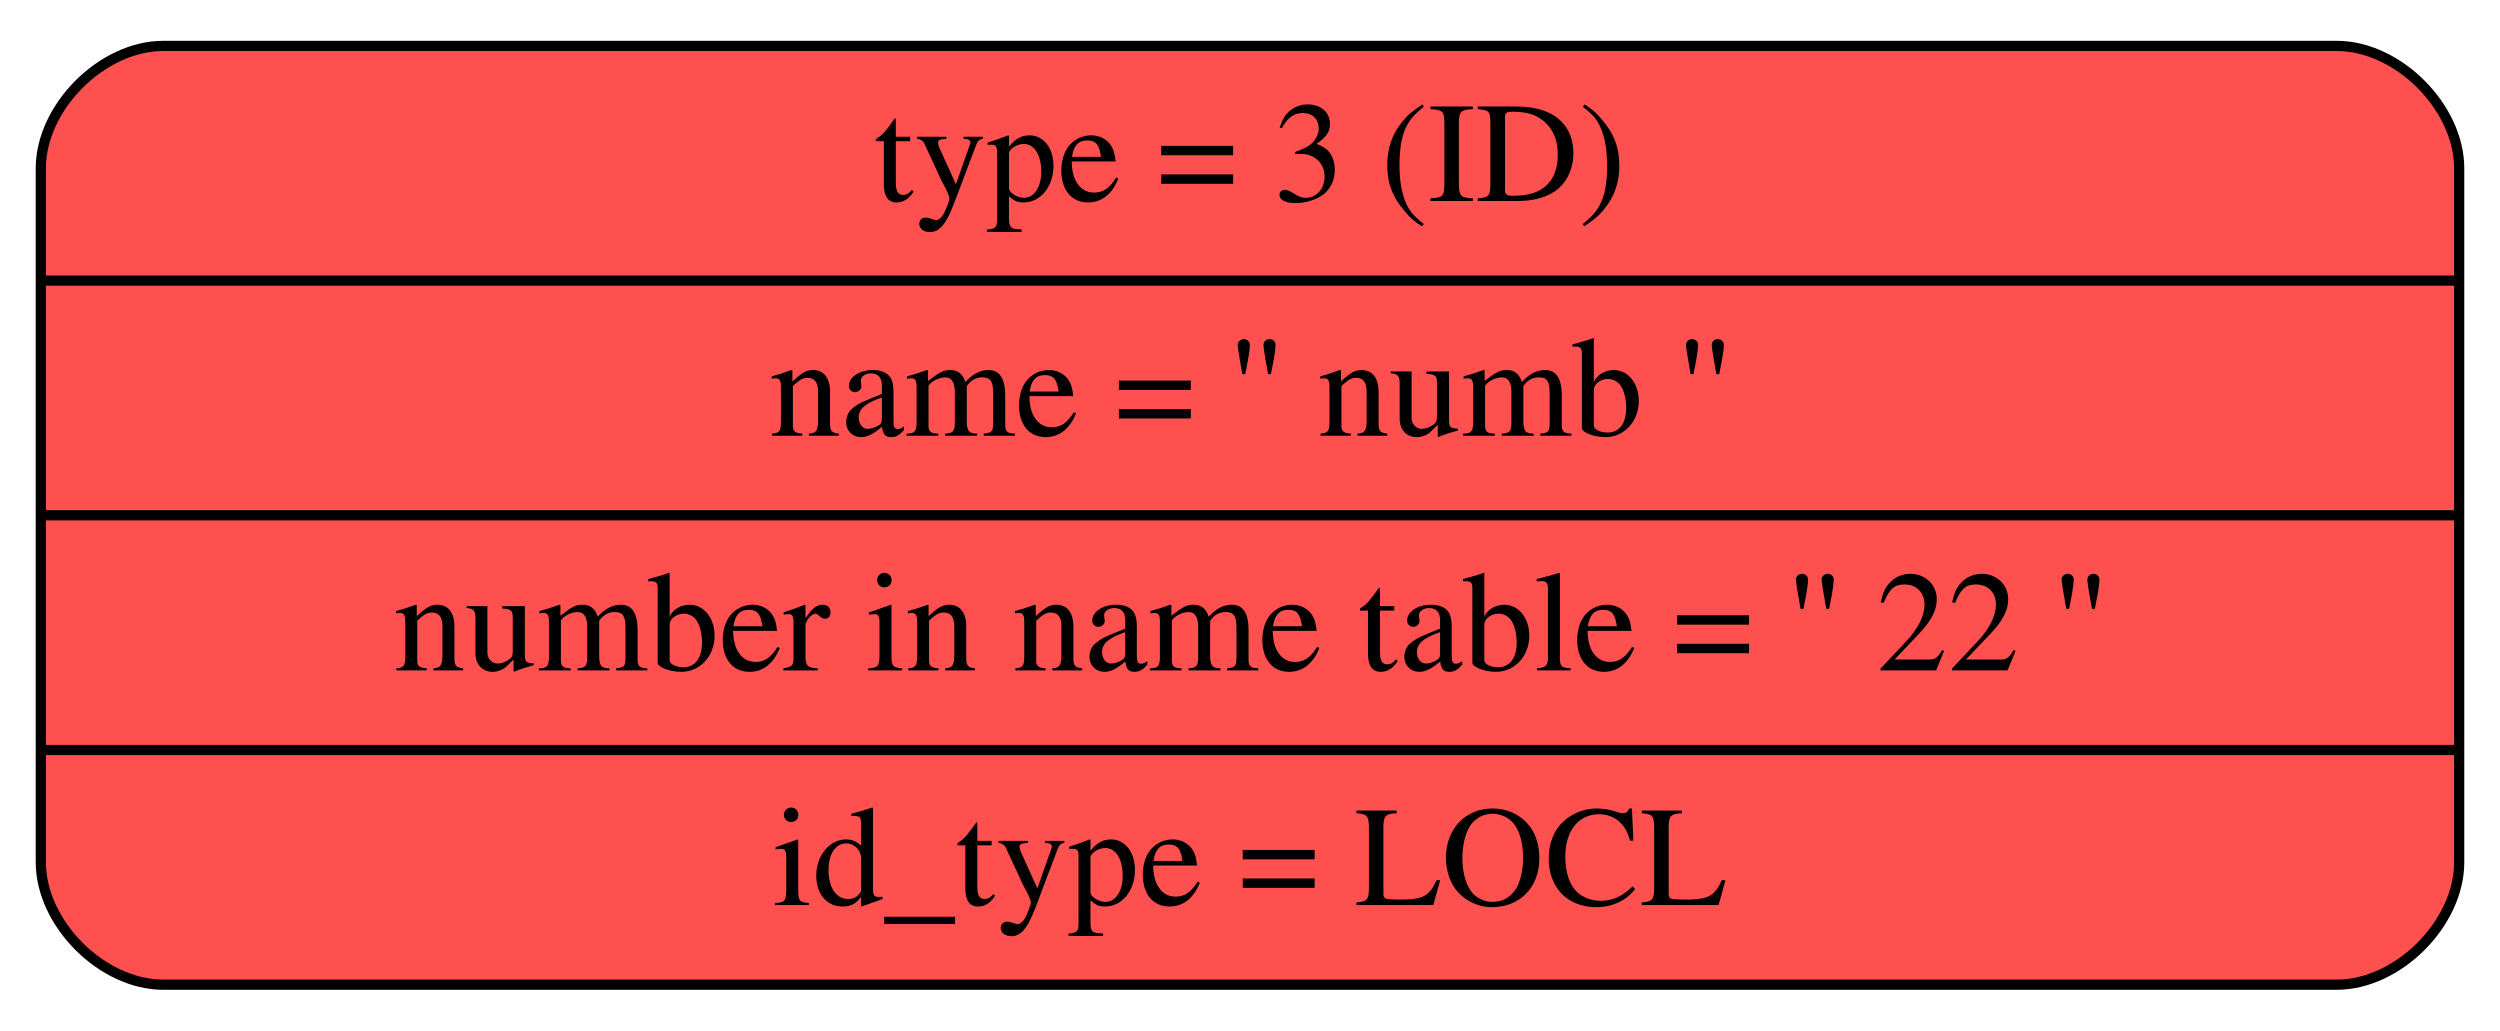
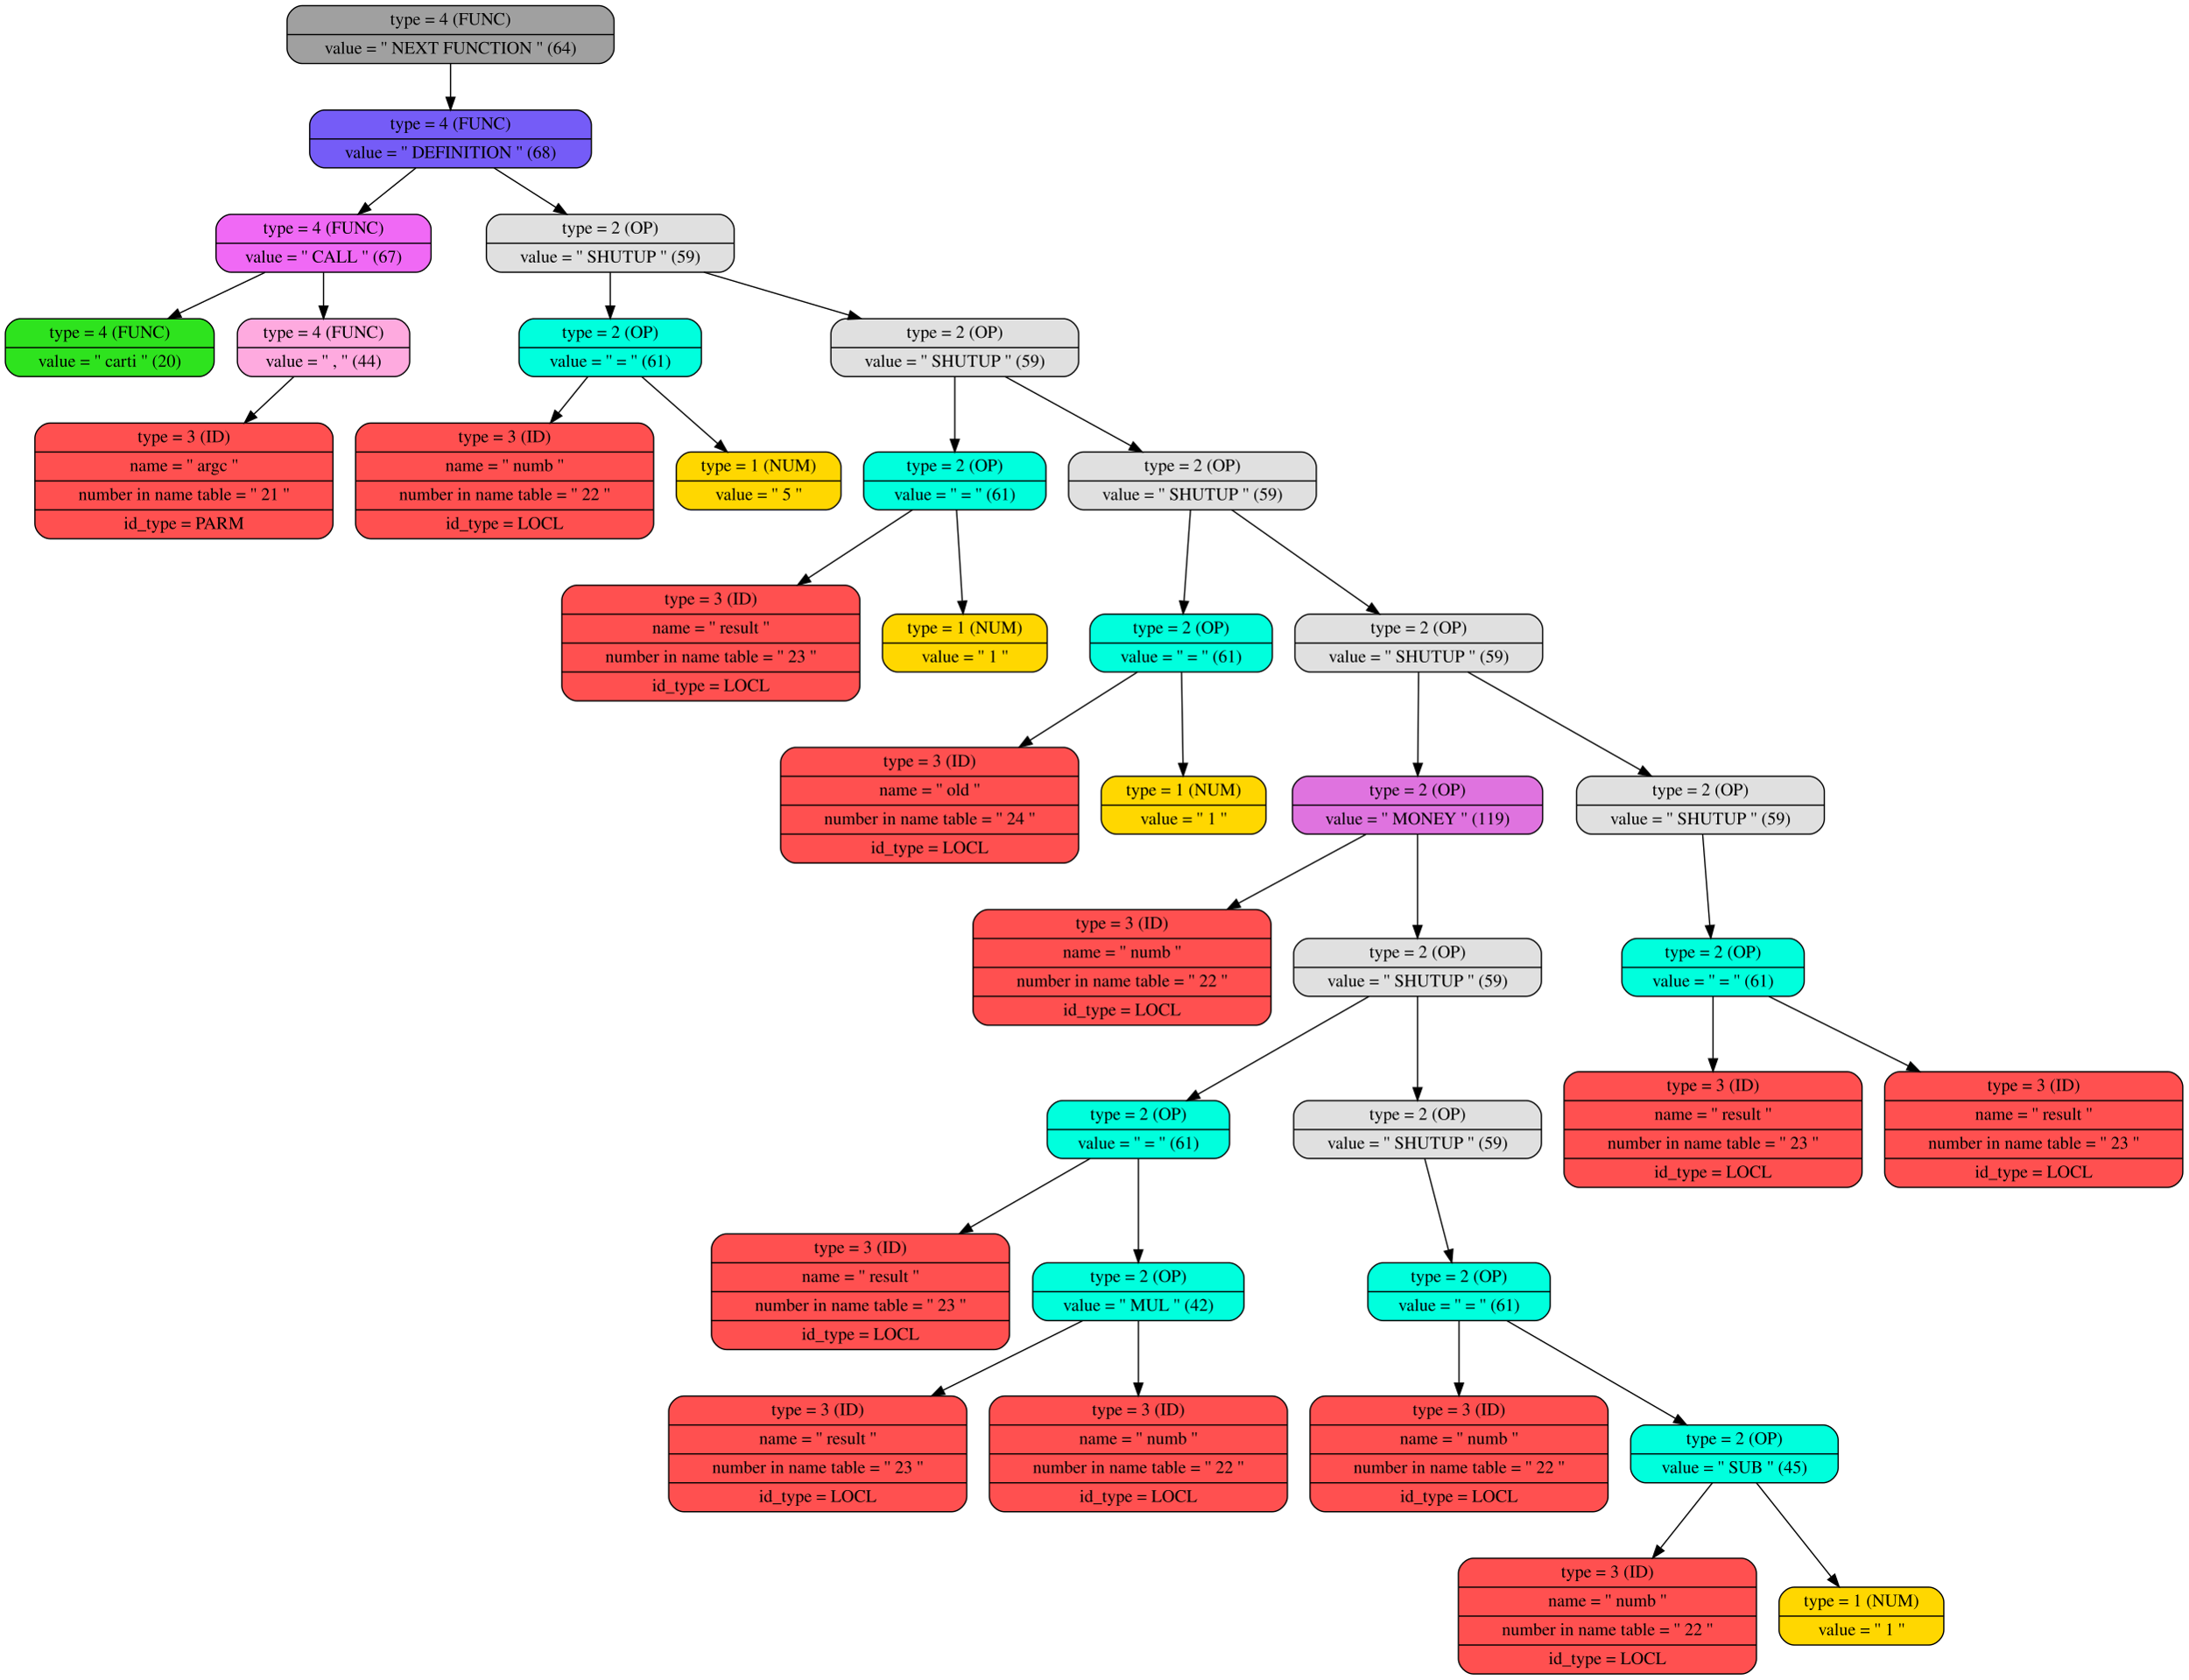
- <svg xmlns="http://www.w3.org/2000/svg" width="245pt" height="101pt" viewBox="0.00 0.00 245.00 101.00">
-   <g id="graph0" class="graph" transform="scale(1 1) rotate(0) translate(4 97)">
+ <svg xmlns="http://www.w3.org/2000/svg" width="1740pt" height="1336pt" viewBox="0.00 0.00 1739.50 1336.00">
+   <g id="graph0" class="graph" transform="scale(1 1) rotate(0) translate(4 1332)">
    <g id="node1" class="node">
-       <path fill="#ff5050" stroke="black" d="M12,-0.5C12,-0.5 225,-0.5 225,-0.5 231,-0.5 237,-6.5 237,-12.5 237,-12.5 237,-80.5 237,-80.5 237,-86.5 231,-92.5 225,-92.5 225,-92.5 12,-92.5 12,-92.5 6,-92.5 0,-86.5 0,-80.5 0,-80.5 0,-12.5 0,-12.5 0,-6.5 6,-0.5 12,-0.5" />
-       <text text-anchor="middle" x="118.5" y="-77.3" font-family="Times,serif" font-size="14.00">type = 3 (ID)</text>
-       <polyline fill="none" stroke="black" points="0,-69.5 237,-69.5 " />
-       <text text-anchor="middle" x="118.5" y="-54.3" font-family="Times,serif" font-size="14.00">name = '' numb ''</text>
-       <polyline fill="none" stroke="black" points="0,-46.5 237,-46.5 " />
-       <text text-anchor="middle" x="118.5" y="-31.3" font-family="Times,serif" font-size="14.00">number in name table = '' 22 ''</text>
-       <polyline fill="none" stroke="black" points="0,-23.5 237,-23.5 " />
-       <text text-anchor="middle" x="118.5" y="-8.3" font-family="Times,serif" font-size="14.00">id_type = LOCL</text>
+       <path fill="#a0a0a0" stroke="black" d="M236,-1281.5C236,-1281.5 472,-1281.5 472,-1281.5 478,-1281.5 484,-1287.5 484,-1293.5 484,-1293.5 484,-1315.5 484,-1315.5 484,-1321.5 478,-1327.5 472,-1327.5 472,-1327.5 236,-1327.5 236,-1327.5 230,-1327.5 224,-1321.5 224,-1315.5 224,-1315.5 224,-1293.5 224,-1293.5 224,-1287.5 230,-1281.5 236,-1281.5" />
+       <text text-anchor="middle" x="354" y="-1312.3" font-family="Times,serif" font-size="14.00">type = 4 (FUNC)</text>
+       <polyline fill="none" stroke="black" points="224,-1304.5 484,-1304.5 " />
+       <text text-anchor="middle" x="354" y="-1289.3" font-family="Times,serif" font-size="14.00">value = '' NEXT FUNCTION '' (64)</text>
+     </g>
+     <g id="node2" class="node">
+       <path fill="#755cf7" stroke="black" d="M254,-1198.5C254,-1198.5 454,-1198.5 454,-1198.5 460,-1198.5 466,-1204.5 466,-1210.5 466,-1210.5 466,-1232.5 466,-1232.5 466,-1238.5 460,-1244.5 454,-1244.5 454,-1244.5 254,-1244.5 254,-1244.5 248,-1244.5 242,-1238.5 242,-1232.5 242,-1232.5 242,-1210.5 242,-1210.5 242,-1204.5 248,-1198.5 254,-1198.5" />
+       <text text-anchor="middle" x="354" y="-1229.3" font-family="Times,serif" font-size="14.00">type = 4 (FUNC)</text>
+       <polyline fill="none" stroke="black" points="242,-1221.5 466,-1221.5 " />
+       <text text-anchor="middle" x="354" y="-1206.3" font-family="Times,serif" font-size="14.00">value = '' DEFINITION '' (68)</text>
+     </g>
+     <g id="edge1" class="edge">
+       <path fill="none" stroke="black" d="M354,-1281.37C354,-1273.15 354,-1263.66 354,-1254.73" />
+       <polygon fill="black" stroke="black" points="357.5,-1254.61 354,-1244.61 350.5,-1254.61 357.5,-1254.61" />
+     </g>
+     <g id="node3" class="node">
+       <path fill="#f069f5" stroke="black" d="M179.5,-1115.5C179.5,-1115.5 326.5,-1115.5 326.5,-1115.5 332.5,-1115.5 338.5,-1121.5 338.5,-1127.5 338.5,-1127.5 338.5,-1149.5 338.5,-1149.5 338.5,-1155.5 332.5,-1161.5 326.5,-1161.5 326.5,-1161.5 179.5,-1161.5 179.5,-1161.5 173.5,-1161.5 167.5,-1155.5 167.5,-1149.5 167.5,-1149.5 167.5,-1127.5 167.5,-1127.5 167.5,-1121.5 173.5,-1115.5 179.5,-1115.5" />
+       <text text-anchor="middle" x="253" y="-1146.3" font-family="Times,serif" font-size="14.00">type = 4 (FUNC)</text>
+       <polyline fill="none" stroke="black" points="167.5,-1138.5 338.5,-1138.5 " />
+       <text text-anchor="middle" x="253" y="-1123.3" font-family="Times,serif" font-size="14.00">value = '' CALL '' (67)</text>
+     </g>
+     <g id="edge2" class="edge">
+       <path fill="none" stroke="black" d="M326.4,-1198.37C314.71,-1188.99 300.94,-1177.95 288.51,-1167.98" />
+       <polygon fill="black" stroke="black" points="290.56,-1165.13 280.57,-1161.61 286.18,-1170.59 290.56,-1165.13" />
+     </g>
+     <g id="node4" class="node">
+       <path fill="#e0e0e0" stroke="black" d="M394.5,-1115.5C394.5,-1115.5 567.5,-1115.5 567.5,-1115.5 573.5,-1115.5 579.5,-1121.5 579.5,-1127.5 579.5,-1127.5 579.5,-1149.5 579.5,-1149.5 579.5,-1155.5 573.5,-1161.5 567.5,-1161.5 567.5,-1161.5 394.5,-1161.5 394.5,-1161.5 388.5,-1161.5 382.5,-1155.5 382.5,-1149.5 382.5,-1149.5 382.5,-1127.5 382.5,-1127.5 382.5,-1121.5 388.5,-1115.5 394.5,-1115.5" />
+       <text text-anchor="middle" x="481" y="-1146.3" font-family="Times,serif" font-size="14.00">type = 2 (OP)</text>
+       <polyline fill="none" stroke="black" points="382.5,-1138.5 579.5,-1138.5 " />
+       <text text-anchor="middle" x="481" y="-1123.3" font-family="Times,serif" font-size="14.00">value = '' SHUTUP '' (59)</text>
+     </g>
+     <g id="edge3" class="edge">
+       <path fill="none" stroke="black" d="M388.7,-1198.37C403.82,-1188.72 421.71,-1177.32 437.69,-1167.13" />
+       <polygon fill="black" stroke="black" points="439.79,-1169.94 446.34,-1161.61 436.03,-1164.03 439.79,-1169.94" />
+     </g>
+     <g id="node5" class="node">
+       <path fill="#2ee31e" stroke="black" d="M12,-1032.5C12,-1032.5 154,-1032.5 154,-1032.5 160,-1032.5 166,-1038.5 166,-1044.5 166,-1044.5 166,-1066.5 166,-1066.5 166,-1072.5 160,-1078.5 154,-1078.5 154,-1078.5 12,-1078.5 12,-1078.5 6,-1078.5 0,-1072.5 0,-1066.5 0,-1066.5 0,-1044.5 0,-1044.5 0,-1038.5 6,-1032.5 12,-1032.5" />
+       <text text-anchor="middle" x="83" y="-1063.3" font-family="Times,serif" font-size="14.00">type = 4 (FUNC)</text>
+       <polyline fill="none" stroke="black" points="0,-1055.5 166,-1055.5 " />
+       <text text-anchor="middle" x="83" y="-1040.3" font-family="Times,serif" font-size="14.00">value = '' carti '' (20)</text>
+     </g>
+     <g id="edge4" class="edge">
+       <path fill="none" stroke="black" d="M206.55,-1115.37C185.56,-1105.37 160.59,-1093.47 138.61,-1083" />
+       <polygon fill="black" stroke="black" points="139.93,-1079.75 129.4,-1078.61 136.92,-1086.07 139.93,-1079.75" />
+     </g>
+     <g id="node6" class="node">
+       <path fill="#feaadf" stroke="black" d="M196.5,-1032.5C196.5,-1032.5 309.5,-1032.5 309.5,-1032.5 315.5,-1032.5 321.5,-1038.5 321.5,-1044.5 321.5,-1044.5 321.5,-1066.5 321.5,-1066.5 321.5,-1072.5 315.5,-1078.5 309.5,-1078.5 309.5,-1078.5 196.5,-1078.5 196.5,-1078.5 190.5,-1078.5 184.5,-1072.5 184.5,-1066.5 184.5,-1066.5 184.5,-1044.5 184.5,-1044.5 184.5,-1038.5 190.5,-1032.5 196.5,-1032.5" />
+       <text text-anchor="middle" x="253" y="-1063.3" font-family="Times,serif" font-size="14.00">type = 4 (FUNC)</text>
+       <polyline fill="none" stroke="black" points="184.5,-1055.5 321.5,-1055.5 " />
+       <text text-anchor="middle" x="253" y="-1040.3" font-family="Times,serif" font-size="14.00">value = '' , '' (44)</text>
+     </g>
+     <g id="edge5" class="edge">
+       <path fill="none" stroke="black" d="M253,-1115.37C253,-1107.15 253,-1097.66 253,-1088.73" />
+       <polygon fill="black" stroke="black" points="256.5,-1088.61 253,-1078.61 249.5,-1088.61 256.5,-1088.61" />
+     </g>
+     <g id="node8" class="node">
+       <path fill="#00ffdd" stroke="black" d="M420.5,-1032.5C420.5,-1032.5 541.5,-1032.5 541.5,-1032.5 547.5,-1032.5 553.5,-1038.5 553.5,-1044.5 553.5,-1044.5 553.5,-1066.5 553.5,-1066.5 553.5,-1072.5 547.5,-1078.5 541.5,-1078.5 541.5,-1078.5 420.5,-1078.5 420.5,-1078.5 414.5,-1078.5 408.5,-1072.5 408.5,-1066.5 408.5,-1066.5 408.5,-1044.5 408.5,-1044.5 408.5,-1038.5 414.5,-1032.5 420.5,-1032.5" />
+       <text text-anchor="middle" x="481" y="-1063.3" font-family="Times,serif" font-size="14.00">type = 2 (OP)</text>
+       <polyline fill="none" stroke="black" points="408.5,-1055.5 553.5,-1055.5 " />
+       <text text-anchor="middle" x="481" y="-1040.3" font-family="Times,serif" font-size="14.00">value = '' = '' (61)</text>
+     </g>
+     <g id="edge7" class="edge">
+       <path fill="none" stroke="black" d="M481,-1115.37C481,-1107.15 481,-1097.66 481,-1088.73" />
+       <polygon fill="black" stroke="black" points="484.5,-1088.61 481,-1078.61 477.5,-1088.61 484.5,-1088.61" />
+     </g>
+     <g id="node9" class="node">
+       <path fill="#e0e0e0" stroke="black" d="M668.5,-1032.5C668.5,-1032.5 841.5,-1032.5 841.5,-1032.5 847.5,-1032.5 853.5,-1038.5 853.5,-1044.5 853.5,-1044.5 853.5,-1066.5 853.5,-1066.5 853.5,-1072.5 847.5,-1078.5 841.5,-1078.5 841.5,-1078.5 668.5,-1078.5 668.5,-1078.5 662.5,-1078.5 656.5,-1072.5 656.5,-1066.5 656.5,-1066.5 656.5,-1044.5 656.5,-1044.5 656.5,-1038.5 662.5,-1032.5 668.5,-1032.5" />
+       <text text-anchor="middle" x="755" y="-1063.3" font-family="Times,serif" font-size="14.00">type = 2 (OP)</text>
+       <polyline fill="none" stroke="black" points="656.5,-1055.5 853.5,-1055.5 " />
+       <text text-anchor="middle" x="755" y="-1040.3" font-family="Times,serif" font-size="14.00">value = '' SHUTUP '' (59)</text>
+     </g>
+     <g id="edge8" class="edge">
+       <path fill="none" stroke="black" d="M555.51,-1115.47C591.15,-1104.94 633.97,-1092.28 670.79,-1081.39" />
+       <polygon fill="black" stroke="black" points="671.91,-1084.71 680.51,-1078.52 669.92,-1078 671.91,-1084.71" />
+     </g>
+     <g id="node7" class="node">
+       <path fill="#ff5050" stroke="black" d="M35.5,-903.5C35.5,-903.5 248.5,-903.5 248.5,-903.5 254.5,-903.5 260.5,-909.5 260.5,-915.5 260.5,-915.5 260.5,-983.5 260.5,-983.5 260.5,-989.5 254.5,-995.5 248.5,-995.5 248.5,-995.5 35.5,-995.5 35.5,-995.5 29.5,-995.5 23.5,-989.5 23.5,-983.5 23.5,-983.5 23.5,-915.5 23.5,-915.5 23.5,-909.5 29.5,-903.5 35.5,-903.5" />
+       <text text-anchor="middle" x="142" y="-980.3" font-family="Times,serif" font-size="14.00">type = 3 (ID)</text>
+       <polyline fill="none" stroke="black" points="23.5,-972.5 260.5,-972.5 " />
+       <text text-anchor="middle" x="142" y="-957.3" font-family="Times,serif" font-size="14.00">name = '' argc ''</text>
+       <polyline fill="none" stroke="black" points="23.5,-949.5 260.5,-949.5 " />
+       <text text-anchor="middle" x="142" y="-934.3" font-family="Times,serif" font-size="14.00">number in name table = '' 21 ''</text>
+       <polyline fill="none" stroke="black" points="23.5,-926.5 260.5,-926.5 " />
+       <text text-anchor="middle" x="142" y="-911.3" font-family="Times,serif" font-size="14.00">id_type = PARM</text>
+     </g>
+     <g id="edge6" class="edge">
+       <path fill="none" stroke="black" d="M229.46,-1032.44C220.06,-1023.64 208.81,-1013.1 197.56,-1002.55" />
+       <polygon fill="black" stroke="black" points="199.87,-999.93 190.18,-995.64 195.09,-1005.03 199.87,-999.93" />
+     </g>
+     <g id="node10" class="node">
+       <path fill="#ff5050" stroke="black" d="M290.5,-903.5C290.5,-903.5 503.5,-903.5 503.5,-903.5 509.5,-903.5 515.5,-909.5 515.5,-915.5 515.5,-915.5 515.5,-983.5 515.5,-983.5 515.5,-989.5 509.5,-995.5 503.5,-995.5 503.5,-995.5 290.5,-995.5 290.5,-995.5 284.5,-995.5 278.5,-989.5 278.5,-983.5 278.5,-983.5 278.5,-915.5 278.5,-915.5 278.5,-909.5 284.5,-903.5 290.5,-903.5" />
+       <text text-anchor="middle" x="397" y="-980.3" font-family="Times,serif" font-size="14.00">type = 3 (ID)</text>
+       <polyline fill="none" stroke="black" points="278.5,-972.5 515.5,-972.5 " />
+       <text text-anchor="middle" x="397" y="-957.3" font-family="Times,serif" font-size="14.00">name = '' numb ''</text>
+       <polyline fill="none" stroke="black" points="278.5,-949.5 515.5,-949.5 " />
+       <text text-anchor="middle" x="397" y="-934.3" font-family="Times,serif" font-size="14.00">number in name table = '' 22 ''</text>
+       <polyline fill="none" stroke="black" points="278.5,-926.5 515.5,-926.5 " />
+       <text text-anchor="middle" x="397" y="-911.3" font-family="Times,serif" font-size="14.00">id_type = LOCL</text>
+     </g>
+     <g id="edge9" class="edge">
+       <path fill="none" stroke="black" d="M463.19,-1032.44C456.28,-1023.89 448.05,-1013.7 439.77,-1003.46" />
+       <polygon fill="black" stroke="black" points="442.47,-1001.22 433.46,-995.64 437.02,-1005.62 442.47,-1001.22" />
+     </g>
+     <g id="node11" class="node">
+       <path fill="#ffd700" stroke="black" d="M545.5,-926.5C545.5,-926.5 652.5,-926.5 652.5,-926.5 658.5,-926.5 664.5,-932.5 664.5,-938.5 664.5,-938.5 664.5,-960.5 664.5,-960.5 664.5,-966.5 658.5,-972.5 652.5,-972.5 652.5,-972.5 545.5,-972.5 545.5,-972.5 539.5,-972.5 533.5,-966.5 533.5,-960.5 533.5,-960.5 533.5,-938.5 533.5,-938.5 533.5,-932.5 539.5,-926.5 545.5,-926.5" />
+       <text text-anchor="middle" x="599" y="-957.3" font-family="Times,serif" font-size="14.00">type = 1 (NUM)</text>
+       <polyline fill="none" stroke="black" points="533.5,-949.5 664.5,-949.5 " />
+       <text text-anchor="middle" x="599" y="-934.3" font-family="Times,serif" font-size="14.00">value = '' 5 ''</text>
+     </g>
+     <g id="edge10" class="edge">
+       <path fill="none" stroke="black" d="M506.02,-1032.44C523.62,-1016.93 547.34,-996.03 566.42,-979.22" />
+       <polygon fill="black" stroke="black" points="568.82,-981.76 574.01,-972.52 564.19,-976.51 568.82,-981.76" />
+     </g>
+     <g id="node12" class="node">
+       <path fill="#00ffdd" stroke="black" d="M694.5,-926.5C694.5,-926.5 815.5,-926.5 815.5,-926.5 821.5,-926.5 827.5,-932.5 827.5,-938.5 827.5,-938.5 827.5,-960.5 827.5,-960.5 827.5,-966.5 821.5,-972.5 815.5,-972.5 815.5,-972.5 694.5,-972.5 694.5,-972.5 688.5,-972.5 682.5,-966.5 682.5,-960.5 682.5,-960.5 682.5,-938.5 682.5,-938.5 682.5,-932.5 688.5,-926.5 694.5,-926.5" />
+       <text text-anchor="middle" x="755" y="-957.3" font-family="Times,serif" font-size="14.00">type = 2 (OP)</text>
+       <polyline fill="none" stroke="black" points="682.5,-949.5 827.5,-949.5 " />
+       <text text-anchor="middle" x="755" y="-934.3" font-family="Times,serif" font-size="14.00">value = '' = '' (61)</text>
+     </g>
+     <g id="edge11" class="edge">
+       <path fill="none" stroke="black" d="M755,-1032.44C755,-1017.97 755,-998.79 755,-982.63" />
+       <polygon fill="black" stroke="black" points="758.5,-982.52 755,-972.52 751.5,-982.52 758.5,-982.52" />
+     </g>
+     <g id="node13" class="node">
+       <path fill="#e0e0e0" stroke="black" d="M857.5,-926.5C857.5,-926.5 1030.5,-926.5 1030.5,-926.5 1036.5,-926.5 1042.5,-932.5 1042.5,-938.5 1042.5,-938.5 1042.5,-960.5 1042.5,-960.5 1042.5,-966.5 1036.5,-972.5 1030.5,-972.5 1030.5,-972.5 857.5,-972.5 857.5,-972.5 851.5,-972.5 845.5,-966.5 845.5,-960.5 845.5,-960.5 845.5,-938.5 845.5,-938.5 845.5,-932.5 851.5,-926.5 857.5,-926.5" />
+       <text text-anchor="middle" x="944" y="-957.3" font-family="Times,serif" font-size="14.00">type = 2 (OP)</text>
+       <polyline fill="none" stroke="black" points="845.5,-949.5 1042.5,-949.5 " />
+       <text text-anchor="middle" x="944" y="-934.3" font-family="Times,serif" font-size="14.00">value = '' SHUTUP '' (59)</text>
+     </g>
+     <g id="edge12" class="edge">
+       <path fill="none" stroke="black" d="M795.08,-1032.44C824.27,-1016.38 863.98,-994.53 895.05,-977.44" />
+       <polygon fill="black" stroke="black" points="896.9,-980.41 903.98,-972.52 893.53,-974.28 896.9,-980.41" />
+     </g>
+     <g id="node14" class="node">
+       <path fill="#ff5050" stroke="black" d="M454.5,-774.5C454.5,-774.5 667.5,-774.5 667.5,-774.5 673.5,-774.5 679.5,-780.5 679.5,-786.5 679.5,-786.5 679.5,-854.5 679.5,-854.5 679.5,-860.5 673.5,-866.5 667.5,-866.5 667.5,-866.5 454.5,-866.5 454.5,-866.5 448.5,-866.5 442.5,-860.5 442.5,-854.5 442.5,-854.5 442.5,-786.5 442.5,-786.5 442.5,-780.5 448.5,-774.5 454.5,-774.5" />
+       <text text-anchor="middle" x="561" y="-851.3" font-family="Times,serif" font-size="14.00">type = 3 (ID)</text>
+       <polyline fill="none" stroke="black" points="442.5,-843.5 679.5,-843.5 " />
+       <text text-anchor="middle" x="561" y="-828.3" font-family="Times,serif" font-size="14.00">name = '' result ''</text>
+       <polyline fill="none" stroke="black" points="442.5,-820.5 679.5,-820.5 " />
+       <text text-anchor="middle" x="561" y="-805.3" font-family="Times,serif" font-size="14.00">number in name table = '' 23 ''</text>
+       <polyline fill="none" stroke="black" points="442.5,-797.5 679.5,-797.5 " />
+       <text text-anchor="middle" x="561" y="-782.3" font-family="Times,serif" font-size="14.00">id_type = LOCL</text>
+     </g>
+     <g id="edge13" class="edge">
+       <path fill="none" stroke="black" d="M721.21,-926.38C698.38,-911.44 667.29,-891.08 638.57,-872.28" />
+       <polygon fill="black" stroke="black" points="640.42,-869.31 630.14,-866.76 636.59,-875.17 640.42,-869.31" />
+     </g>
+     <g id="node15" class="node">
+       <path fill="#ffd700" stroke="black" d="M709.5,-797.5C709.5,-797.5 816.5,-797.5 816.5,-797.5 822.5,-797.5 828.5,-803.5 828.5,-809.5 828.5,-809.5 828.5,-831.5 828.5,-831.5 828.5,-837.5 822.5,-843.5 816.5,-843.5 816.5,-843.5 709.5,-843.5 709.5,-843.5 703.5,-843.5 697.5,-837.5 697.5,-831.5 697.5,-831.5 697.5,-809.5 697.5,-809.5 697.5,-803.5 703.5,-797.5 709.5,-797.5" />
+       <text text-anchor="middle" x="763" y="-828.3" font-family="Times,serif" font-size="14.00">type = 1 (NUM)</text>
+       <polyline fill="none" stroke="black" points="697.5,-820.5 828.5,-820.5 " />
+       <text text-anchor="middle" x="763" y="-805.3" font-family="Times,serif" font-size="14.00">value = '' 1 ''</text>
+     </g>
+     <g id="edge14" class="edge">
+       <path fill="none" stroke="black" d="M756.39,-926.38C757.65,-906.38 759.52,-876.68 760.95,-853.98" />
+       <polygon fill="black" stroke="black" points="764.46,-853.99 761.6,-843.79 757.47,-853.55 764.46,-853.99" />
+     </g>
+     <g id="node16" class="node">
+       <path fill="#00ffdd" stroke="black" d="M874.5,-797.5C874.5,-797.5 995.5,-797.5 995.5,-797.5 1001.5,-797.5 1007.5,-803.5 1007.5,-809.5 1007.5,-809.5 1007.5,-831.5 1007.5,-831.5 1007.5,-837.5 1001.5,-843.5 995.5,-843.5 995.5,-843.5 874.5,-843.5 874.5,-843.5 868.5,-843.5 862.5,-837.5 862.5,-831.5 862.5,-831.5 862.5,-809.5 862.5,-809.5 862.5,-803.5 868.5,-797.5 874.5,-797.5" />
+       <text text-anchor="middle" x="935" y="-828.3" font-family="Times,serif" font-size="14.00">type = 2 (OP)</text>
+       <polyline fill="none" stroke="black" points="862.5,-820.5 1007.5,-820.5 " />
+       <text text-anchor="middle" x="935" y="-805.3" font-family="Times,serif" font-size="14.00">value = '' = '' (61)</text>
+     </g>
+     <g id="edge15" class="edge">
+       <path fill="none" stroke="black" d="M942.43,-926.38C941.01,-906.38 938.91,-876.68 937.3,-853.98" />
+       <polygon fill="black" stroke="black" points="940.78,-853.52 936.58,-843.79 933.8,-854.02 940.78,-853.52" />
+     </g>
+     <g id="node17" class="node">
+       <path fill="#e0e0e0" stroke="black" d="M1037.5,-797.5C1037.5,-797.5 1210.5,-797.5 1210.5,-797.5 1216.5,-797.5 1222.5,-803.5 1222.5,-809.5 1222.5,-809.5 1222.5,-831.5 1222.5,-831.5 1222.5,-837.5 1216.5,-843.5 1210.5,-843.5 1210.5,-843.5 1037.5,-843.5 1037.5,-843.5 1031.5,-843.5 1025.5,-837.5 1025.5,-831.5 1025.5,-831.5 1025.5,-809.5 1025.5,-809.5 1025.5,-803.5 1031.5,-797.5 1037.5,-797.5" />
+       <text text-anchor="middle" x="1124" y="-828.3" font-family="Times,serif" font-size="14.00">type = 2 (OP)</text>
+       <polyline fill="none" stroke="black" points="1025.5,-820.5 1222.5,-820.5 " />
+       <text text-anchor="middle" x="1124" y="-805.3" font-family="Times,serif" font-size="14.00">value = '' SHUTUP '' (59)</text>
+     </g>
+     <g id="edge16" class="edge">
+       <path fill="none" stroke="black" d="M975.35,-926.38C1005.59,-905.05 1051.46,-872.68 1084.25,-849.55" />
+       <polygon fill="black" stroke="black" points="1086.55,-852.21 1092.7,-843.58 1082.52,-846.49 1086.55,-852.21" />
+     </g>
+     <g id="node18" class="node">
+       <path fill="#ff5050" stroke="black" d="M628.5,-645.5C628.5,-645.5 841.5,-645.5 841.5,-645.5 847.5,-645.5 853.5,-651.5 853.5,-657.5 853.5,-657.5 853.5,-725.5 853.5,-725.5 853.5,-731.5 847.5,-737.5 841.5,-737.5 841.5,-737.5 628.5,-737.5 628.5,-737.5 622.5,-737.5 616.5,-731.5 616.5,-725.5 616.5,-725.5 616.5,-657.5 616.5,-657.5 616.5,-651.5 622.5,-645.5 628.5,-645.5" />
+       <text text-anchor="middle" x="735" y="-722.3" font-family="Times,serif" font-size="14.00">type = 3 (ID)</text>
+       <polyline fill="none" stroke="black" points="616.5,-714.5 853.5,-714.5 " />
+       <text text-anchor="middle" x="735" y="-699.3" font-family="Times,serif" font-size="14.00">name = '' old ''</text>
+       <polyline fill="none" stroke="black" points="616.5,-691.5 853.5,-691.5 " />
+       <text text-anchor="middle" x="735" y="-676.3" font-family="Times,serif" font-size="14.00">number in name table = '' 24 ''</text>
+       <polyline fill="none" stroke="black" points="616.5,-668.5 853.5,-668.5 " />
+       <text text-anchor="middle" x="735" y="-653.3" font-family="Times,serif" font-size="14.00">id_type = LOCL</text>
+     </g>
+     <g id="edge17" class="edge">
+       <path fill="none" stroke="black" d="M900.16,-797.38C876.63,-782.44 844.58,-762.08 814.97,-743.28" />
+       <polygon fill="black" stroke="black" points="816.6,-740.17 806.28,-737.76 812.84,-746.08 816.6,-740.17" />
+     </g>
+     <g id="node19" class="node">
+       <path fill="#ffd700" stroke="black" d="M883.5,-668.5C883.5,-668.5 990.5,-668.5 990.5,-668.5 996.5,-668.5 1002.5,-674.5 1002.5,-680.5 1002.5,-680.5 1002.5,-702.5 1002.5,-702.5 1002.5,-708.5 996.5,-714.5 990.5,-714.5 990.5,-714.5 883.5,-714.5 883.5,-714.5 877.5,-714.5 871.5,-708.5 871.5,-702.5 871.5,-702.5 871.5,-680.5 871.5,-680.5 871.5,-674.5 877.5,-668.5 883.5,-668.5" />
+       <text text-anchor="middle" x="937" y="-699.3" font-family="Times,serif" font-size="14.00">type = 1 (NUM)</text>
+       <polyline fill="none" stroke="black" points="871.5,-691.5 1002.5,-691.5 " />
+       <text text-anchor="middle" x="937" y="-676.3" font-family="Times,serif" font-size="14.00">value = '' 1 ''</text>
+     </g>
+     <g id="edge18" class="edge">
+       <path fill="none" stroke="black" d="M935.35,-797.38C935.66,-777.38 936.13,-747.68 936.49,-724.98" />
+       <polygon fill="black" stroke="black" points="939.99,-724.85 936.65,-714.79 932.99,-724.74 939.99,-724.85" />
+     </g>
+     <g id="node20" class="node">
+       <path fill="#df73df" stroke="black" d="M1035.5,-668.5C1035.5,-668.5 1210.5,-668.5 1210.5,-668.5 1216.5,-668.5 1222.5,-674.5 1222.5,-680.5 1222.5,-680.5 1222.5,-702.5 1222.5,-702.5 1222.5,-708.5 1216.5,-714.5 1210.5,-714.5 1210.5,-714.5 1035.5,-714.5 1035.5,-714.5 1029.5,-714.5 1023.5,-708.5 1023.5,-702.5 1023.5,-702.5 1023.5,-680.5 1023.5,-680.5 1023.5,-674.5 1029.5,-668.5 1035.5,-668.5" />
+       <text text-anchor="middle" x="1123" y="-699.3" font-family="Times,serif" font-size="14.00">type = 2 (OP)</text>
+       <polyline fill="none" stroke="black" points="1023.5,-691.5 1222.5,-691.5 " />
+       <text text-anchor="middle" x="1123" y="-676.3" font-family="Times,serif" font-size="14.00">value = '' MONEY '' (119)</text>
+     </g>
+     <g id="edge19" class="edge">
+       <path fill="none" stroke="black" d="M1123.83,-797.38C1123.67,-777.38 1123.43,-747.68 1123.26,-724.98" />
+       <polygon fill="black" stroke="black" points="1126.75,-724.77 1123.18,-714.79 1119.75,-724.82 1126.75,-724.77" />
+     </g>
+     <g id="node21" class="node">
+       <path fill="#e0e0e0" stroke="black" d="M1261.5,-668.5C1261.5,-668.5 1434.5,-668.5 1434.5,-668.5 1440.5,-668.5 1446.5,-674.5 1446.5,-680.5 1446.5,-680.5 1446.5,-702.5 1446.5,-702.5 1446.5,-708.5 1440.5,-714.5 1434.5,-714.5 1434.5,-714.5 1261.5,-714.5 1261.5,-714.5 1255.5,-714.5 1249.5,-708.5 1249.5,-702.5 1249.5,-702.5 1249.5,-680.5 1249.5,-680.5 1249.5,-674.5 1255.5,-668.5 1261.5,-668.5" />
+       <text text-anchor="middle" x="1348" y="-699.3" font-family="Times,serif" font-size="14.00">type = 2 (OP)</text>
+       <polyline fill="none" stroke="black" points="1249.5,-691.5 1446.5,-691.5 " />
+       <text text-anchor="middle" x="1348" y="-676.3" font-family="Times,serif" font-size="14.00">value = '' SHUTUP '' (59)</text>
+     </g>
+     <g id="edge20" class="edge">
+       <path fill="none" stroke="black" d="M1163.02,-797.38C1201.2,-775.73 1259.44,-742.71 1300.34,-719.52" />
+       <polygon fill="black" stroke="black" points="1302.08,-722.56 1309.05,-714.58 1298.63,-716.47 1302.08,-722.56" />
+     </g>
+     <g id="node22" class="node">
+       <path fill="#ff5050" stroke="black" d="M781.5,-516.5C781.5,-516.5 994.5,-516.5 994.5,-516.5 1000.5,-516.5 1006.5,-522.5 1006.5,-528.5 1006.5,-528.5 1006.5,-596.5 1006.5,-596.5 1006.5,-602.5 1000.5,-608.5 994.5,-608.5 994.5,-608.5 781.5,-608.5 781.5,-608.5 775.5,-608.5 769.5,-602.5 769.5,-596.5 769.5,-596.5 769.5,-528.5 769.5,-528.5 769.5,-522.5 775.5,-516.5 781.5,-516.5" />
+       <text text-anchor="middle" x="888" y="-593.3" font-family="Times,serif" font-size="14.00">type = 3 (ID)</text>
+       <polyline fill="none" stroke="black" points="769.5,-585.5 1006.5,-585.5 " />
+       <text text-anchor="middle" x="888" y="-570.3" font-family="Times,serif" font-size="14.00">name = '' numb ''</text>
+       <polyline fill="none" stroke="black" points="769.5,-562.5 1006.5,-562.5 " />
+       <text text-anchor="middle" x="888" y="-547.3" font-family="Times,serif" font-size="14.00">number in name table = '' 22 ''</text>
+       <polyline fill="none" stroke="black" points="769.5,-539.5 1006.5,-539.5 " />
+       <text text-anchor="middle" x="888" y="-524.3" font-family="Times,serif" font-size="14.00">id_type = LOCL</text>
+     </g>
+     <g id="edge21" class="edge">
+       <path fill="none" stroke="black" d="M1082.07,-668.38C1054.06,-653.24 1015.78,-632.56 980.62,-613.55" />
+       <polygon fill="black" stroke="black" points="982.21,-610.44 971.75,-608.76 978.89,-616.6 982.21,-610.44" />
+     </g>
+     <g id="node23" class="node">
+       <path fill="#e0e0e0" stroke="black" d="M1036.5,-539.5C1036.5,-539.5 1209.5,-539.5 1209.5,-539.5 1215.5,-539.5 1221.5,-545.5 1221.5,-551.5 1221.5,-551.5 1221.5,-573.5 1221.5,-573.5 1221.5,-579.5 1215.5,-585.5 1209.5,-585.5 1209.5,-585.5 1036.5,-585.5 1036.5,-585.5 1030.5,-585.5 1024.5,-579.5 1024.5,-573.5 1024.5,-573.5 1024.5,-551.5 1024.5,-551.5 1024.5,-545.5 1030.5,-539.5 1036.5,-539.5" />
+       <text text-anchor="middle" x="1123" y="-570.3" font-family="Times,serif" font-size="14.00">type = 2 (OP)</text>
+       <polyline fill="none" stroke="black" points="1024.5,-562.5 1221.5,-562.5 " />
+       <text text-anchor="middle" x="1123" y="-547.3" font-family="Times,serif" font-size="14.00">value = '' SHUTUP '' (59)</text>
+     </g>
+     <g id="edge22" class="edge">
+       <path fill="none" stroke="black" d="M1123,-668.38C1123,-648.38 1123,-618.68 1123,-595.98" />
+       <polygon fill="black" stroke="black" points="1126.5,-595.79 1123,-585.79 1119.5,-595.79 1126.5,-595.79" />
+     </g>
+     <g id="node35" class="node">
+       <path fill="#00ffdd" stroke="black" d="M1297.5,-539.5C1297.5,-539.5 1418.5,-539.5 1418.5,-539.5 1424.5,-539.5 1430.5,-545.5 1430.5,-551.5 1430.5,-551.5 1430.5,-573.5 1430.5,-573.5 1430.5,-579.5 1424.5,-585.5 1418.5,-585.5 1418.5,-585.5 1297.5,-585.5 1297.5,-585.5 1291.5,-585.5 1285.5,-579.5 1285.5,-573.5 1285.5,-573.5 1285.5,-551.5 1285.5,-551.5 1285.5,-545.5 1291.5,-539.5 1297.5,-539.5" />
+       <text text-anchor="middle" x="1358" y="-570.3" font-family="Times,serif" font-size="14.00">type = 2 (OP)</text>
+       <polyline fill="none" stroke="black" points="1285.5,-562.5 1430.5,-562.5 " />
+       <text text-anchor="middle" x="1358" y="-547.3" font-family="Times,serif" font-size="14.00">value = '' = '' (61)</text>
+     </g>
+     <g id="edge34" class="edge">
+       <path fill="none" stroke="black" d="M1349.74,-668.38C1351.32,-648.38 1353.66,-618.68 1355.44,-595.98" />
+       <polygon fill="black" stroke="black" points="1358.95,-596.04 1356.24,-585.79 1351.97,-595.49 1358.95,-596.04" />
+     </g>
+     <g id="node24" class="node">
+       <path fill="#00ffdd" stroke="black" d="M840.5,-410.5C840.5,-410.5 961.5,-410.5 961.5,-410.5 967.5,-410.5 973.5,-416.5 973.5,-422.5 973.5,-422.5 973.5,-444.5 973.5,-444.5 973.5,-450.5 967.5,-456.5 961.5,-456.5 961.5,-456.5 840.5,-456.5 840.5,-456.5 834.5,-456.5 828.5,-450.5 828.5,-444.5 828.5,-444.5 828.5,-422.5 828.5,-422.5 828.5,-416.5 834.5,-410.5 840.5,-410.5" />
+       <text text-anchor="middle" x="901" y="-441.3" font-family="Times,serif" font-size="14.00">type = 2 (OP)</text>
+       <polyline fill="none" stroke="black" points="828.5,-433.5 973.5,-433.5 " />
+       <text text-anchor="middle" x="901" y="-418.3" font-family="Times,serif" font-size="14.00">value = '' = '' (61)</text>
+     </g>
+     <g id="edge23" class="edge">
+       <path fill="none" stroke="black" d="M1084.33,-539.38C1046.56,-517.77 989.01,-484.85 948.49,-461.66" />
+       <polygon fill="black" stroke="black" points="950.02,-458.51 939.6,-456.58 946.54,-464.58 950.02,-458.51" />
+     </g>
+     <g id="node25" class="node">
+       <path fill="#e0e0e0" stroke="black" d="M1036.5,-410.5C1036.5,-410.5 1209.5,-410.5 1209.5,-410.5 1215.5,-410.5 1221.5,-416.5 1221.5,-422.5 1221.5,-422.5 1221.5,-444.5 1221.5,-444.5 1221.5,-450.5 1215.5,-456.5 1209.5,-456.5 1209.5,-456.5 1036.5,-456.5 1036.5,-456.5 1030.5,-456.5 1024.5,-450.5 1024.5,-444.5 1024.5,-444.5 1024.5,-422.5 1024.5,-422.5 1024.5,-416.5 1030.5,-410.5 1036.5,-410.5" />
+       <text text-anchor="middle" x="1123" y="-441.3" font-family="Times,serif" font-size="14.00">type = 2 (OP)</text>
+       <polyline fill="none" stroke="black" points="1024.5,-433.5 1221.5,-433.5 " />
+       <text text-anchor="middle" x="1123" y="-418.3" font-family="Times,serif" font-size="14.00">value = '' SHUTUP '' (59)</text>
+     </g>
+     <g id="edge24" class="edge">
+       <path fill="none" stroke="black" d="M1123,-539.38C1123,-519.38 1123,-489.68 1123,-466.98" />
+       <polygon fill="black" stroke="black" points="1126.5,-466.79 1123,-456.79 1119.5,-466.79 1126.5,-466.79" />
+     </g>
+     <g id="node26" class="node">
+       <path fill="#ff5050" stroke="black" d="M573.5,-258.5C573.5,-258.5 786.5,-258.5 786.5,-258.5 792.5,-258.5 798.5,-264.5 798.5,-270.5 798.5,-270.5 798.5,-338.5 798.5,-338.5 798.5,-344.5 792.5,-350.5 786.5,-350.5 786.5,-350.5 573.5,-350.5 573.5,-350.5 567.5,-350.5 561.5,-344.5 561.5,-338.5 561.5,-338.5 561.5,-270.5 561.5,-270.5 561.5,-264.5 567.5,-258.5 573.5,-258.5" />
+       <text text-anchor="middle" x="680" y="-335.3" font-family="Times,serif" font-size="14.00">type = 3 (ID)</text>
+       <polyline fill="none" stroke="black" points="561.5,-327.5 798.5,-327.5 " />
+       <text text-anchor="middle" x="680" y="-312.3" font-family="Times,serif" font-size="14.00">name = '' result ''</text>
+       <polyline fill="none" stroke="black" points="561.5,-304.5 798.5,-304.5 " />
+       <text text-anchor="middle" x="680" y="-289.3" font-family="Times,serif" font-size="14.00">number in name table = '' 23 ''</text>
+       <polyline fill="none" stroke="black" points="561.5,-281.5 798.5,-281.5 " />
+       <text text-anchor="middle" x="680" y="-266.3" font-family="Times,serif" font-size="14.00">id_type = LOCL</text>
+     </g>
+     <g id="edge25" class="edge">
+       <path fill="none" stroke="black" d="M862.5,-410.38C836.28,-395.31 800.47,-374.73 767.52,-355.79" />
+       <polygon fill="black" stroke="black" points="769.18,-352.71 758.76,-350.76 765.69,-358.78 769.18,-352.71" />
+     </g>
+     <g id="node27" class="node">
+       <path fill="#00ffdd" stroke="black" d="M829,-281.5C829,-281.5 973,-281.5 973,-281.5 979,-281.5 985,-287.5 985,-293.5 985,-293.5 985,-315.5 985,-315.5 985,-321.5 979,-327.5 973,-327.5 973,-327.5 829,-327.5 829,-327.5 823,-327.5 817,-321.5 817,-315.5 817,-315.5 817,-293.5 817,-293.5 817,-287.5 823,-281.5 829,-281.5" />
+       <text text-anchor="middle" x="901" y="-312.3" font-family="Times,serif" font-size="14.00">type = 2 (OP)</text>
+       <polyline fill="none" stroke="black" points="817,-304.5 985,-304.5 " />
+       <text text-anchor="middle" x="901" y="-289.3" font-family="Times,serif" font-size="14.00">value = '' MUL '' (42)</text>
+     </g>
+     <g id="edge26" class="edge">
+       <path fill="none" stroke="black" d="M901,-410.38C901,-390.38 901,-360.68 901,-337.98" />
+       <polygon fill="black" stroke="black" points="904.5,-337.79 901,-327.79 897.5,-337.79 904.5,-337.79" />
+     </g>
+     <g id="node30" class="node">
+       <path fill="#00ffdd" stroke="black" d="M1095.5,-281.5C1095.5,-281.5 1216.5,-281.5 1216.5,-281.5 1222.5,-281.5 1228.5,-287.5 1228.5,-293.5 1228.5,-293.5 1228.5,-315.5 1228.5,-315.5 1228.5,-321.5 1222.5,-327.5 1216.5,-327.5 1216.5,-327.5 1095.5,-327.5 1095.5,-327.5 1089.5,-327.5 1083.5,-321.5 1083.5,-315.5 1083.5,-315.5 1083.5,-293.5 1083.5,-293.5 1083.5,-287.5 1089.5,-281.5 1095.5,-281.5" />
+       <text text-anchor="middle" x="1156" y="-312.3" font-family="Times,serif" font-size="14.00">type = 2 (OP)</text>
+       <polyline fill="none" stroke="black" points="1083.5,-304.5 1228.5,-304.5 " />
+       <text text-anchor="middle" x="1156" y="-289.3" font-family="Times,serif" font-size="14.00">value = '' = '' (61)</text>
+     </g>
+     <g id="edge29" class="edge">
+       <path fill="none" stroke="black" d="M1128.75,-410.38C1133.97,-390.29 1141.73,-360.41 1147.64,-337.68" />
+       <polygon fill="black" stroke="black" points="1151.08,-338.35 1150.21,-327.79 1144.3,-336.59 1151.08,-338.35" />
+     </g>
+     <g id="node28" class="node">
+       <path fill="#ff5050" stroke="black" d="M539.5,-129.5C539.5,-129.5 752.5,-129.5 752.5,-129.5 758.5,-129.5 764.5,-135.5 764.5,-141.5 764.5,-141.5 764.5,-209.5 764.5,-209.5 764.5,-215.5 758.5,-221.5 752.5,-221.5 752.5,-221.5 539.5,-221.5 539.5,-221.5 533.5,-221.5 527.5,-215.5 527.5,-209.5 527.5,-209.5 527.5,-141.5 527.5,-141.5 527.5,-135.5 533.5,-129.5 539.5,-129.5" />
+       <text text-anchor="middle" x="646" y="-206.3" font-family="Times,serif" font-size="14.00">type = 3 (ID)</text>
+       <polyline fill="none" stroke="black" points="527.5,-198.5 764.5,-198.5 " />
+       <text text-anchor="middle" x="646" y="-183.3" font-family="Times,serif" font-size="14.00">name = '' result ''</text>
+       <polyline fill="none" stroke="black" points="527.5,-175.5 764.5,-175.5 " />
+       <text text-anchor="middle" x="646" y="-160.3" font-family="Times,serif" font-size="14.00">number in name table = '' 23 ''</text>
+       <polyline fill="none" stroke="black" points="527.5,-152.5 764.5,-152.5 " />
+       <text text-anchor="middle" x="646" y="-137.3" font-family="Times,serif" font-size="14.00">id_type = LOCL</text>
+     </g>
+     <g id="edge27" class="edge">
+       <path fill="none" stroke="black" d="M856.58,-281.38C826,-266.15 784.12,-245.29 745.77,-226.19" />
+       <polygon fill="black" stroke="black" points="747.13,-222.96 736.62,-221.63 744.01,-229.22 747.13,-222.96" />
+     </g>
+     <g id="node29" class="node">
+       <path fill="#ff5050" stroke="black" d="M794.5,-129.5C794.5,-129.5 1007.5,-129.5 1007.5,-129.5 1013.5,-129.5 1019.5,-135.5 1019.5,-141.5 1019.5,-141.5 1019.5,-209.5 1019.5,-209.5 1019.5,-215.5 1013.5,-221.5 1007.5,-221.5 1007.5,-221.5 794.5,-221.5 794.5,-221.5 788.5,-221.5 782.5,-215.5 782.5,-209.5 782.5,-209.5 782.5,-141.5 782.5,-141.5 782.5,-135.5 788.5,-129.5 794.5,-129.5" />
+       <text text-anchor="middle" x="901" y="-206.3" font-family="Times,serif" font-size="14.00">type = 3 (ID)</text>
+       <polyline fill="none" stroke="black" points="782.5,-198.5 1019.5,-198.5 " />
+       <text text-anchor="middle" x="901" y="-183.3" font-family="Times,serif" font-size="14.00">name = '' numb ''</text>
+       <polyline fill="none" stroke="black" points="782.5,-175.5 1019.5,-175.5 " />
+       <text text-anchor="middle" x="901" y="-160.3" font-family="Times,serif" font-size="14.00">number in name table = '' 22 ''</text>
+       <polyline fill="none" stroke="black" points="782.5,-152.5 1019.5,-152.5 " />
+       <text text-anchor="middle" x="901" y="-137.3" font-family="Times,serif" font-size="14.00">id_type = LOCL</text>
+     </g>
+     <g id="edge28" class="edge">
+       <path fill="none" stroke="black" d="M901,-281.38C901,-267.66 901,-249.37 901,-231.91" />
+       <polygon fill="black" stroke="black" points="904.5,-231.76 901,-221.76 897.5,-231.76 904.5,-231.76" />
+     </g>
+     <g id="node31" class="node">
+       <path fill="#ff5050" stroke="black" d="M1049.5,-129.5C1049.5,-129.5 1262.5,-129.5 1262.5,-129.5 1268.5,-129.5 1274.5,-135.5 1274.5,-141.5 1274.5,-141.5 1274.5,-209.5 1274.5,-209.5 1274.5,-215.5 1268.5,-221.5 1262.5,-221.5 1262.5,-221.5 1049.5,-221.5 1049.5,-221.5 1043.5,-221.5 1037.5,-215.5 1037.5,-209.5 1037.5,-209.5 1037.5,-141.5 1037.5,-141.5 1037.5,-135.5 1043.5,-129.5 1049.5,-129.5" />
+       <text text-anchor="middle" x="1156" y="-206.3" font-family="Times,serif" font-size="14.00">type = 3 (ID)</text>
+       <polyline fill="none" stroke="black" points="1037.5,-198.5 1274.5,-198.5 " />
+       <text text-anchor="middle" x="1156" y="-183.3" font-family="Times,serif" font-size="14.00">name = '' numb ''</text>
+       <polyline fill="none" stroke="black" points="1037.5,-175.5 1274.5,-175.5 " />
+       <text text-anchor="middle" x="1156" y="-160.3" font-family="Times,serif" font-size="14.00">number in name table = '' 22 ''</text>
+       <polyline fill="none" stroke="black" points="1037.5,-152.5 1274.5,-152.5 " />
+       <text text-anchor="middle" x="1156" y="-137.3" font-family="Times,serif" font-size="14.00">id_type = LOCL</text>
+     </g>
+     <g id="edge30" class="edge">
+       <path fill="none" stroke="black" d="M1156,-281.38C1156,-267.66 1156,-249.37 1156,-231.91" />
+       <polygon fill="black" stroke="black" points="1159.5,-231.76 1156,-221.76 1152.5,-231.76 1159.5,-231.76" />
+     </g>
+     <g id="node32" class="node">
+       <path fill="#00ffdd" stroke="black" d="M1304.5,-152.5C1304.5,-152.5 1445.5,-152.5 1445.5,-152.5 1451.5,-152.5 1457.5,-158.5 1457.5,-164.5 1457.5,-164.5 1457.5,-186.5 1457.5,-186.5 1457.5,-192.5 1451.5,-198.5 1445.5,-198.5 1445.5,-198.5 1304.5,-198.5 1304.5,-198.5 1298.5,-198.5 1292.5,-192.5 1292.5,-186.5 1292.5,-186.5 1292.5,-164.5 1292.5,-164.5 1292.5,-158.5 1298.5,-152.5 1304.5,-152.5" />
+       <text text-anchor="middle" x="1375" y="-183.3" font-family="Times,serif" font-size="14.00">type = 2 (OP)</text>
+       <polyline fill="none" stroke="black" points="1292.5,-175.5 1457.5,-175.5 " />
+       <text text-anchor="middle" x="1375" y="-160.3" font-family="Times,serif" font-size="14.00">value = '' SUB '' (45)</text>
+     </g>
+     <g id="edge31" class="edge">
+       <path fill="none" stroke="black" d="M1194.15,-281.38C1231.4,-259.77 1288.18,-226.85 1328.16,-203.66" />
+       <polygon fill="black" stroke="black" points="1330.03,-206.63 1336.92,-198.58 1326.52,-200.57 1330.03,-206.63" />
+     </g>
+     <g id="node33" class="node">
+       <path fill="#ff5050" stroke="black" d="M1167.5,-0.5C1167.5,-0.5 1380.5,-0.5 1380.5,-0.5 1386.5,-0.5 1392.5,-6.5 1392.5,-12.5 1392.5,-12.5 1392.5,-80.5 1392.5,-80.5 1392.5,-86.5 1386.5,-92.5 1380.5,-92.5 1380.5,-92.5 1167.5,-92.5 1167.5,-92.5 1161.5,-92.5 1155.5,-86.5 1155.5,-80.5 1155.5,-80.5 1155.5,-12.5 1155.5,-12.5 1155.5,-6.5 1161.5,-0.5 1167.5,-0.5" />
+       <text text-anchor="middle" x="1274" y="-77.3" font-family="Times,serif" font-size="14.00">type = 3 (ID)</text>
+       <polyline fill="none" stroke="black" points="1155.5,-69.5 1392.5,-69.5 " />
+       <text text-anchor="middle" x="1274" y="-54.3" font-family="Times,serif" font-size="14.00">name = '' numb ''</text>
+       <polyline fill="none" stroke="black" points="1155.5,-46.5 1392.5,-46.5 " />
+       <text text-anchor="middle" x="1274" y="-31.3" font-family="Times,serif" font-size="14.00">number in name table = '' 22 ''</text>
+       <polyline fill="none" stroke="black" points="1155.5,-23.5 1392.5,-23.5 " />
+       <text text-anchor="middle" x="1274" y="-8.3" font-family="Times,serif" font-size="14.00">id_type = LOCL</text>
+     </g>
+     <g id="edge32" class="edge">
+       <path fill="none" stroke="black" d="M1357.41,-152.38C1346.09,-138.14 1330.86,-118.99 1316.51,-100.95" />
+       <polygon fill="black" stroke="black" points="1318.96,-98.41 1310,-92.76 1313.48,-102.77 1318.96,-98.41" />
+     </g>
+     <g id="node34" class="node">
+       <path fill="#ffd700" stroke="black" d="M1422.5,-23.5C1422.5,-23.5 1529.5,-23.5 1529.5,-23.5 1535.5,-23.5 1541.5,-29.5 1541.5,-35.5 1541.5,-35.5 1541.5,-57.5 1541.5,-57.5 1541.5,-63.5 1535.5,-69.5 1529.5,-69.5 1529.5,-69.5 1422.5,-69.5 1422.5,-69.5 1416.5,-69.5 1410.5,-63.5 1410.5,-57.5 1410.5,-57.5 1410.5,-35.5 1410.5,-35.5 1410.5,-29.5 1416.5,-23.5 1422.5,-23.5" />
+       <text text-anchor="middle" x="1476" y="-54.3" font-family="Times,serif" font-size="14.00">type = 1 (NUM)</text>
+       <polyline fill="none" stroke="black" points="1410.5,-46.5 1541.5,-46.5 " />
+       <text text-anchor="middle" x="1476" y="-31.3" font-family="Times,serif" font-size="14.00">value = '' 1 ''</text>
+     </g>
+     <g id="edge33" class="edge">
+       <path fill="none" stroke="black" d="M1392.59,-152.38C1409,-131.74 1433.62,-100.79 1451.86,-77.85" />
+       <polygon fill="black" stroke="black" points="1454.78,-79.8 1458.27,-69.79 1449.31,-75.44 1454.78,-79.8" />
+     </g>
+     <g id="node36" class="node">
+       <path fill="#ff5050" stroke="black" d="M1251.5,-387.5C1251.5,-387.5 1464.5,-387.5 1464.5,-387.5 1470.5,-387.5 1476.5,-393.5 1476.5,-399.5 1476.5,-399.5 1476.5,-467.5 1476.5,-467.5 1476.5,-473.5 1470.5,-479.5 1464.5,-479.5 1464.5,-479.5 1251.5,-479.5 1251.5,-479.5 1245.5,-479.5 1239.5,-473.5 1239.5,-467.5 1239.5,-467.5 1239.5,-399.5 1239.5,-399.5 1239.5,-393.5 1245.5,-387.5 1251.5,-387.5" />
+       <text text-anchor="middle" x="1358" y="-464.3" font-family="Times,serif" font-size="14.00">type = 3 (ID)</text>
+       <polyline fill="none" stroke="black" points="1239.5,-456.5 1476.5,-456.5 " />
+       <text text-anchor="middle" x="1358" y="-441.3" font-family="Times,serif" font-size="14.00">name = '' result ''</text>
+       <polyline fill="none" stroke="black" points="1239.5,-433.5 1476.5,-433.5 " />
+       <text text-anchor="middle" x="1358" y="-418.3" font-family="Times,serif" font-size="14.00">number in name table = '' 23 ''</text>
+       <polyline fill="none" stroke="black" points="1239.5,-410.5 1476.5,-410.5 " />
+       <text text-anchor="middle" x="1358" y="-395.3" font-family="Times,serif" font-size="14.00">id_type = LOCL</text>
+     </g>
+     <g id="edge35" class="edge">
+       <path fill="none" stroke="black" d="M1358,-539.38C1358,-525.66 1358,-507.37 1358,-489.91" />
+       <polygon fill="black" stroke="black" points="1361.5,-489.76 1358,-479.76 1354.5,-489.76 1361.5,-489.76" />
+     </g>
+     <g id="node37" class="node">
+       <path fill="#ff5050" stroke="black" d="M1506.5,-387.5C1506.5,-387.5 1719.5,-387.5 1719.5,-387.5 1725.5,-387.5 1731.5,-393.5 1731.5,-399.5 1731.5,-399.5 1731.5,-467.5 1731.5,-467.5 1731.5,-473.5 1725.5,-479.5 1719.5,-479.5 1719.5,-479.5 1506.5,-479.5 1506.5,-479.5 1500.5,-479.5 1494.5,-473.5 1494.5,-467.5 1494.5,-467.5 1494.5,-399.5 1494.5,-399.5 1494.5,-393.5 1500.5,-387.5 1506.5,-387.5" />
+       <text text-anchor="middle" x="1613" y="-464.3" font-family="Times,serif" font-size="14.00">type = 3 (ID)</text>
+       <polyline fill="none" stroke="black" points="1494.5,-456.5 1731.5,-456.5 " />
+       <text text-anchor="middle" x="1613" y="-441.3" font-family="Times,serif" font-size="14.00">name = '' result ''</text>
+       <polyline fill="none" stroke="black" points="1494.5,-433.5 1731.5,-433.5 " />
+       <text text-anchor="middle" x="1613" y="-418.3" font-family="Times,serif" font-size="14.00">number in name table = '' 23 ''</text>
+       <polyline fill="none" stroke="black" points="1494.5,-410.5 1731.5,-410.5 " />
+       <text text-anchor="middle" x="1613" y="-395.3" font-family="Times,serif" font-size="14.00">id_type = LOCL</text>
+     </g>
+     <g id="edge36" class="edge">
+       <path fill="none" stroke="black" d="M1402.42,-539.38C1433,-524.15 1474.88,-503.29 1513.23,-484.19" />
+       <polygon fill="black" stroke="black" points="1514.99,-487.22 1522.38,-479.63 1511.87,-480.96 1514.99,-487.22" />
    </g>
  </g>
</svg>
